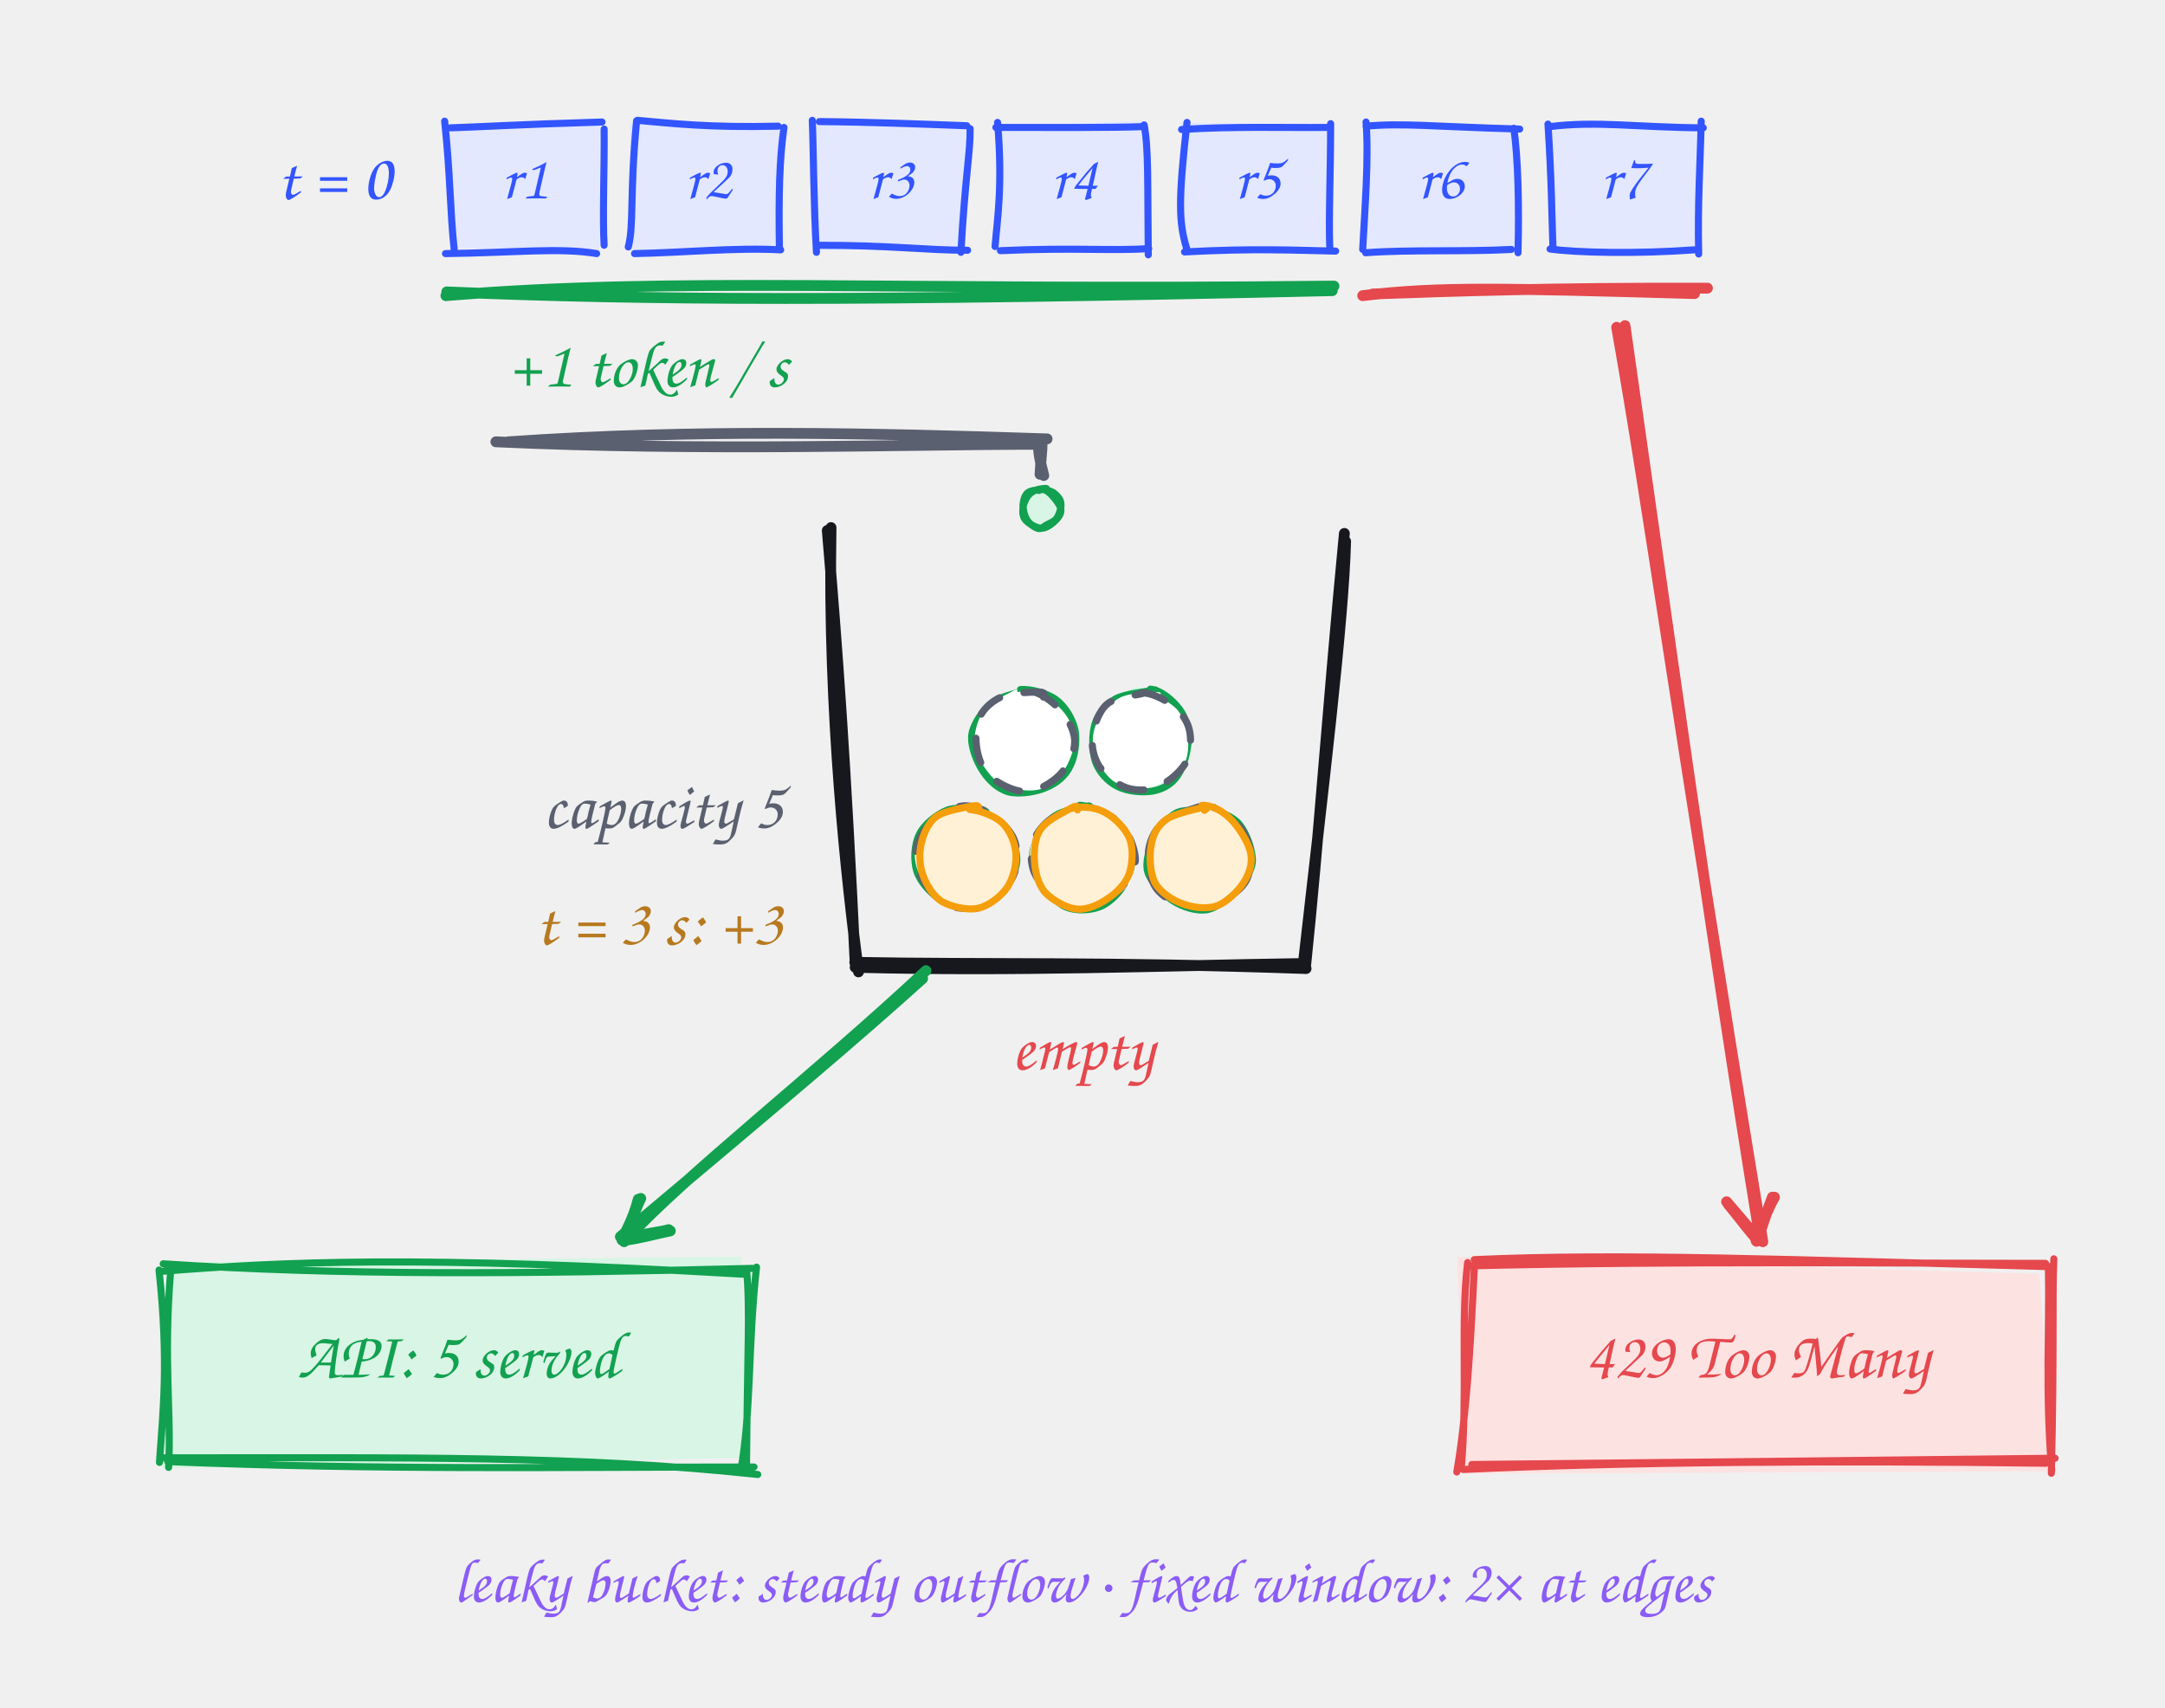
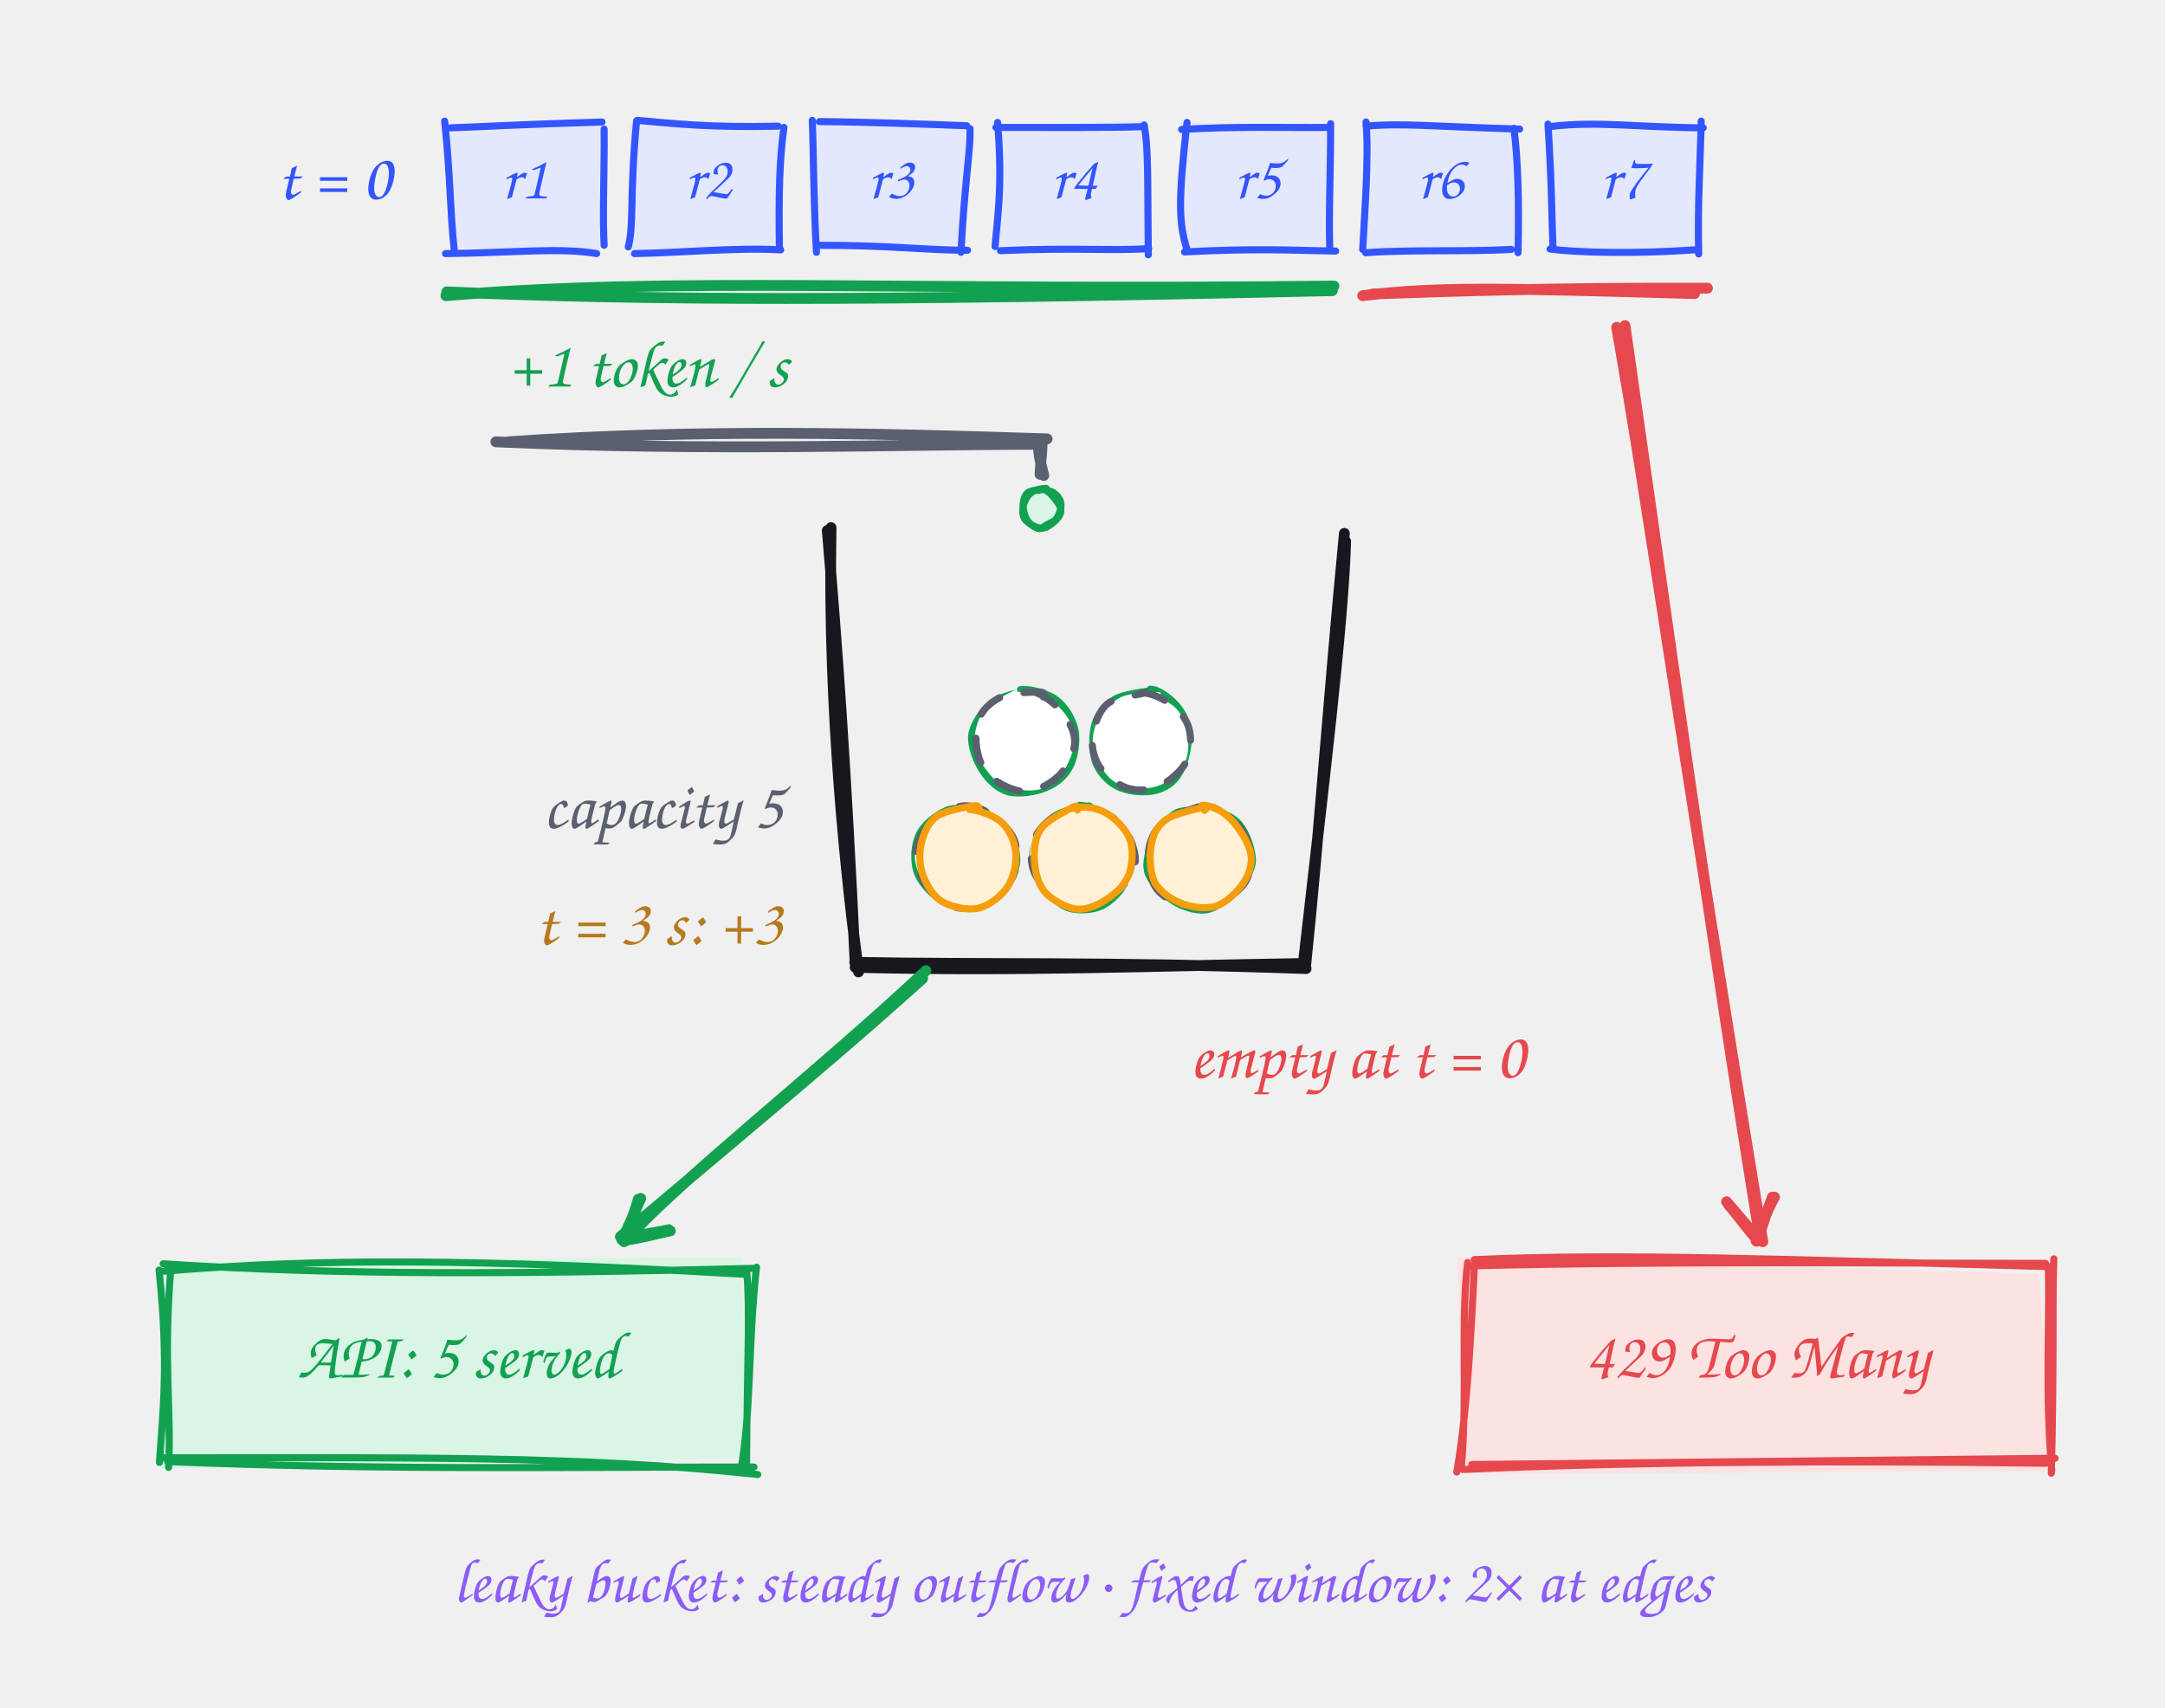
<svg xmlns="http://www.w3.org/2000/svg" viewBox="0 0 520 410" class="dg" font-family="Excalifont" data-diagram="token-bucket">
  <style>
.dg path{fill:none;stroke-linecap:round;stroke-linejoin:round;stroke-width:1.7}
.dg .w-thick{stroke-width:2.6}.dg .w-thin{stroke-width:1.1}
.dg text{font-family:Excalifont,'Comic Sans MS',cursive;stroke:none}.dg .t-mono{font-family:'JetBrains Mono',monospace}
.s-ink{stroke:#16181D}.s-muted{stroke:#5B6070}.s-red{stroke:#E5484D}.s-blue{stroke:#3355FF}.s-green{stroke:#12A150}.s-orange{stroke:#F59E0B}.s-violet{stroke:#8B5CF6}.s-paper{stroke:#fff}.s-hl{stroke:#FFE45C}
.f-ink{fill:#16181D!important}.f-muted{fill:#E9E3D9!important}.f-red{fill:#FDE2E2!important}.f-blue{fill:#E3E8FF!important}.f-green{fill:#D8F5E5!important}.f-orange{fill:#FFF1D6!important}.f-violet{fill:#EDE5FF!important}.f-paper{fill:#fff!important}.f-hl{fill:#FFE45C!important}
.h-red{stroke:#E5484D}.h-blue{stroke:#3355FF}.h-green{stroke:#12A150}.h-orange{stroke:#F59E0B}.h-violet{stroke:#8B5CF6}.h-hl{stroke:#FFE45C}.h-ink{stroke:#16181D}.h-muted{stroke:#9AA0AE}
.t-ink{fill:#16181D}.t-muted{fill:#5B6070}.t-red{fill:#E5484D}.t-blue{fill:#3355FF}.t-green{fill:#12A150}.t-orange{fill:#B7791F}.t-violet{fill:#8B5CF6}.t-paper{fill:#fff}
</style>
  <g data-el="0" data-step="0" style="--i:0">
    <path d="M199.6 126.7 C198.8 171.7, 203.4 211.9, 206.2 233.4 M198.7 127.4 C201.1 155.7, 203.1 182.8, 205.4 231.4 M205.4 232.3 C244 233.3, 278.5 231.9, 312.5 231.4 M205.3 231.1 C236 231.7, 265.9 230.9, 313.7 232.6 M313.2 230 C317.6 191, 322.7 149.4, 323.2 130 M313.6 231.8 C316.7 202.3, 318.8 170.8, 322.9 128.1" class="s-ink w-thick" pathLength="1" />
    <text x="188" y="196" font-size="16" text-anchor="end" dominant-baseline="central" class="t t-muted">capacity 5</text>
  </g>
  <g data-el="1" data-step="0" style="--i:1">
    <path d="M231.8 194.2 C234.3 194.1, 238.2 194.9, 240.1 196.5 C242 198, 243.2 201, 243.4 203.7 C243.7 206.4, 243 210.1, 241.7 212.5 C240.4 214.9, 237.8 217.2, 235.4 218.1 C233 219, 229.3 218.8, 227.1 217.7 C224.9 216.7, 223 214.1, 222 211.7 C220.9 209.3, 220.4 205.7, 220.8 203.2 C221.2 200.8, 222.2 198.5, 224.3 196.9 C226.4 195.3, 231.8 194, 233.4 193.6 C235 193.3, 234 194.4, 234.1 194.6" class="f-green" />
    <path d="M234.7 194.6 C237 195.1, 239.9 197, 241.5 199.1 C243.1 201.2, 244.4 204.3, 244.2 206.9 C244 209.6, 241.9 213, 240 214.8 C238.1 216.6, 235.1 217.5, 232.7 217.7 C230.3 217.8, 227.6 217.2, 225.5 215.8 C223.5 214.4, 221 211.8, 220.2 209.2 C219.4 206.6, 219.6 202.8, 220.8 200.4 C222 197.9, 225 195.6, 227.4 194.6 C229.9 193.6, 233.9 194.4, 235.5 194.5 C237 194.6, 237 195.2, 236.9 195.4" class="s-green" pathLength="1" />
    <path d="M259.7 193.8 C262 193.6, 264.8 195, 266.8 196.5 C268.9 198.1, 271.4 200.7, 271.9 203.2 C272.5 205.7, 271.6 209.3, 270.4 211.5 C269.3 213.8, 267.3 215.7, 265.1 216.8 C262.8 217.8, 259.3 218.6, 256.9 217.9 C254.4 217.2, 251.9 214.6, 250.4 212.4 C248.9 210.2, 247.6 207.2, 247.8 204.6 C248.1 202, 249.9 198.8, 251.9 196.9 C253.8 195.1, 258.1 194.2, 259.6 193.7 C261.1 193.1, 261 193.5, 261 193.6" class="f-green" />
    <path d="M259.3 193.4 C261.7 193.4, 265.5 195.3, 267.6 196.9 C269.7 198.6, 271.3 200.9, 271.8 203.3 C272.3 205.8, 271.7 209.4, 270.4 211.7 C269.2 214.1, 266.7 216.7, 264.3 217.7 C261.9 218.7, 258.3 218.8, 256 217.8 C253.7 216.8, 251.7 214.1, 250.4 211.9 C249.1 209.6, 247.7 207, 248.1 204.4 C248.5 201.8, 250.7 198.1, 252.9 196.3 C255 194.5, 259.8 193.9, 261.1 193.6 C262.5 193.3, 261.1 194.1, 261 194.4" class="s-green" pathLength="1" />
    <path d="M290.5 194.2 C292.9 194.6, 295.6 197, 297.3 199 C299 200.9, 300.6 203.4, 300.5 206 C300.5 208.5, 299.1 212.2, 297.2 214.2 C295.3 216.2, 291.6 217.8, 289.1 218.1 C286.6 218.4, 284.1 217.3, 282 216 C279.8 214.6, 277 212.4, 276.1 210 C275.3 207.7, 275.6 204.1, 276.7 201.8 C277.8 199.4, 280.3 197.1, 282.7 195.7 C285.1 194.4, 289.6 193.9, 291.1 193.8 C292.7 193.7, 292 195, 292.1 195.3" class="f-green" />
    <path d="M290.6 194.6 C293.1 194.9, 296 196, 297.7 198 C299.4 200.1, 300.9 204.2, 300.8 206.9 C300.6 209.5, 298.5 212, 296.7 214 C294.8 215.9, 292.2 218.1, 289.7 218.5 C287.2 218.8, 284 217.8, 281.7 216.3 C279.4 214.8, 276.5 211.9, 275.7 209.5 C275 207, 276 203.9, 277.2 201.6 C278.3 199.2, 280.3 196.4, 282.6 195.2 C284.8 194.1, 289.4 194.9, 290.9 194.7 C292.4 194.4, 291.4 193.7, 291.4 193.9" class="s-green" pathLength="1" />
    <path d="M247.1 165.6 C249.6 165.8, 253.5 167.7, 255.3 169.7 C257.2 171.7, 257.9 174.8, 258 177.4 C258.2 180, 257.6 183.2, 256.1 185.4 C254.6 187.5, 251.5 189.7, 248.9 190.1 C246.3 190.6, 242.9 189.5, 240.5 188.3 C238.1 187.1, 235.4 185.3, 234.4 182.9 C233.4 180.5, 234 176.4, 234.7 173.9 C235.5 171.4, 236.6 169, 238.9 167.7 C241.2 166.3, 246.8 165.9, 248.5 165.6 C250.2 165.4, 249.2 165.9, 249 166.1" class="f-green" />
    <path d="M245.1 165.6 C247.5 165.4, 251.4 166.4, 253.6 168 C255.8 169.6, 257.6 172.6, 258.2 175.3 C258.7 177.9, 258.2 181.7, 257 184 C255.9 186.3, 253.8 188.1, 251.3 189.1 C248.9 190.2, 244.8 190.8, 242.3 190.2 C239.8 189.5, 237.6 187.5, 236.1 185.2 C234.6 183, 233.1 179.2, 233.4 176.5 C233.8 173.8, 236 170.7, 238 169 C240 167.3, 244.1 166.5, 245.4 166.1 C246.6 165.6, 245.6 166.3, 245.6 166.5" class="s-green" pathLength="1" />
    <path d="M271.9 165.9 C274.2 165.2, 277.7 166.2, 279.9 167.3 C282 168.5, 283.7 170.6, 284.7 173 C285.7 175.4, 286.6 179.1, 285.9 181.7 C285.2 184.4, 282.9 187.6, 280.7 189 C278.5 190.4, 275.1 190.7, 272.6 190.2 C270.1 189.6, 267.3 187.6, 265.5 185.6 C263.7 183.7, 261.9 180.9, 261.8 178.2 C261.7 175.6, 262.9 172.1, 264.7 169.9 C266.4 167.7, 270.7 165.9, 272.3 165.2 C273.9 164.5, 274.3 165.4, 274.5 165.7" class="f-green" />
    <path d="M276.3 165.5 C278.8 165.7, 281.7 168.2, 283.2 170.2 C284.8 172.2, 285.4 174.9, 285.4 177.6 C285.3 180.3, 284.3 184.2, 282.8 186.3 C281.4 188.4, 279.1 189.6, 276.7 190 C274.2 190.4, 270.5 190, 268.3 188.8 C266 187.6, 264 185.4, 263.1 182.9 C262.3 180.4, 262.2 176.1, 263.1 173.6 C263.9 171.1, 265.8 169.1, 268 167.8 C270.3 166.6, 275.3 166.1, 276.8 165.8 C278.3 165.5, 277.2 165.8, 277.1 166.1" class="s-green" pathLength="1" />
  </g>
  <g data-el="2" data-step="0" style="--i:2">
    <path d="M122.1 106.1 C166.8 103, 209.3 104, 251.5 105.4 M119.1 106.1 C168.8 108.4, 218.1 106.7, 249 106.7 M249.5 106 C249.3 108.2, 249.6 110, 250.7 114.2 M250.3 106.3 C250.3 108.3, 250 110, 249.8 113.9" class="s-muted w-thick" pathLength="1" />
    <path d="M249.2 117.6 C250.1 117.4, 251.1 117.6, 252 118 C252.9 118.5, 254.2 119.6, 254.5 120.5 C254.9 121.4, 254.3 122.3, 253.9 123.3 C253.5 124.2, 253 125.6, 252.2 126.1 C251.3 126.7, 249.9 126.9, 248.9 126.6 C247.9 126.3, 246.9 125.2, 246.3 124.5 C245.7 123.7, 245.2 123, 245.3 122.1 C245.4 121.3, 246.2 120.1, 246.9 119.3 C247.5 118.6, 248.7 118.1, 249.1 117.8 C249.6 117.5, 249.4 117.4, 249.5 117.4 M249.8 117.7 C250.9 117.6, 252.4 118.4, 253.1 118.9 C253.8 119.5, 253.9 120.2, 254.1 121.1 C254.2 121.9, 254.2 123.3, 253.8 124.1 C253.4 125, 252.3 126, 251.5 126.3 C250.7 126.6, 249.8 126.3, 248.9 125.9 C247.9 125.5, 246.2 124.7, 245.8 123.9 C245.3 123.1, 246.1 122.1, 246.2 121.3 C246.4 120.4, 246.1 119.3, 246.7 118.7 C247.3 118.1, 249.4 118.1, 249.9 117.9 C250.5 117.7, 250 117.6, 250 117.5" class="f-green" />
    <path d="M250.5 117.5 C251.4 117.7, 252.2 118.4, 252.9 119.2 C253.6 120, 254.6 121.3, 254.8 122.2 C254.9 123.2, 254.5 123.9, 253.8 124.7 C253.2 125.4, 251.7 126.6, 250.7 126.8 C249.7 127, 248.5 126.5, 247.7 126 C246.9 125.5, 246 124.8, 245.8 123.9 C245.5 122.9, 245.7 121.4, 246.1 120.5 C246.5 119.5, 247.1 118.6, 248 118.1 C248.8 117.5, 250.5 117.3, 251.1 117.3 C251.6 117.2, 251.3 117.7, 251.3 117.8 M249.5 117.5 C250.4 117.4, 252.1 117.8, 253 118.3 C253.8 118.9, 254.7 119.8, 254.8 120.8 C255 121.9, 254.4 123.6, 253.8 124.5 C253.2 125.3, 252 125.7, 251.3 126.1 C250.5 126.6, 250.1 127.1, 249.3 126.9 C248.6 126.7, 247.3 125.9, 246.7 124.9 C246.1 124, 245.7 122.4, 245.7 121.3 C245.8 120.2, 246.1 118.9, 246.9 118.3 C247.6 117.7, 249.9 117.6, 250.3 117.5 C250.7 117.4, 249.6 117.8, 249.5 117.8" class="s-green" pathLength="1" />
    <text x="122" y="90" font-size="16" text-anchor="start" dominant-baseline="central" class="t t-green">+1 token / s</text>
  </g>
  <g data-el="3" data-step="1" style="--i:0">
    <path d="M106.8 31.2 L144 29.5 L144 60.6 L108.9 59.5" class="f-blue" />
    <path d="M108.2 30.7 C114.8 30.5, 124.1 29.9, 144.6 29.3 M145.1 31 C145.2 40.5, 144.7 52, 145.1 58.9 M143.3 60.9 C134.4 59.4, 123.8 60.7, 107 60.9 M109.1 60 C108.1 51, 108.2 42.3, 106.8 29.1" class="s-blue" pathLength="1" />
    <text x="126" y="45" font-size="15" text-anchor="middle" dominant-baseline="central" class="t t-blue">r1</text>
    <path d="M151.3 29.7 L187.3 30.9 L188.3 60.8 L151.5 60.4" class="f-blue" />
    <path d="M153.1 28.9 C161.1 29.6, 170.1 30.7, 186.9 30.3 M188.3 30.6 C187.2 38.2, 187 46.8, 187.2 60 M187.5 60 C176.8 59.4, 163.8 60.7, 152.4 60.9 M150.9 59.3 C152.3 54.1, 151.2 46.9, 152.9 29" class="s-blue" pathLength="1" />
    <text x="170" y="45" font-size="15" text-anchor="middle" dominant-baseline="central" class="t t-blue">r2</text>
    <path d="M195.3 29.4 L232.6 30.6 L231.2 59.2 L195.7 60.2" class="f-blue" />
    <path d="M196.8 29.2 C208.9 29.3, 221.6 29.8, 232.2 30.2 M233 30.9 C233.1 36.4, 231.8 42.5, 230.8 60.6 M232.4 60.1 C222.2 60.1, 214.3 58.9, 196.5 58.9 M196.1 60.6 C195.4 48.7, 195.4 35.9, 195.1 28.9" class="s-blue" pathLength="1" />
    <text x="214" y="45" font-size="15" text-anchor="middle" dominant-baseline="central" class="t t-blue">r3</text>
    <path d="M239.4 30.3 L275.2 29 L275.9 59 L239 60.7" class="f-blue" />
    <path d="M239.2 30.6 C253.3 30.6, 266.9 30.7, 274.9 30.4 M274.8 30 C275.9 35.8, 275.6 43.5, 275.8 61.2 M275.9 59.7 C266.7 60.3, 258.1 59.4, 240.3 60.2 M239 59.2 C239.5 52.7, 240.9 44.8, 239.6 29.4" class="s-blue" pathLength="1" />
    <text x="258" y="45" font-size="15" text-anchor="middle" dominant-baseline="central" class="t t-blue">r4</text>
    <path d="M283.7 29.3 L318.9 30.6 L319.7 58.9 L284.7 60.4" class="f-blue" />
    <path d="M283.8 31.1 C296.1 30.3, 308.5 30.7, 318.8 30.6 M319.6 29.7 C319.6 41.1, 319.1 52.7, 319.4 59.8 M320.8 60.3 C310.5 60.1, 301.5 59.6, 284.5 60.5 M285 59.6 C283.1 53.3, 283 48.1, 285.1 29.4" class="s-blue" pathLength="1" />
    <text x="302" y="45" font-size="15" text-anchor="middle" dominant-baseline="central" class="t t-blue">r5</text>
    <path d="M329.2 29.6 L363.1 30 L364.6 59.5 L326.9 60.8" class="f-blue" />
    <path d="M328.1 30.3 C337.1 29.5, 344.1 30.4, 365 31 M363.6 30.8 C364.6 37.8, 364.9 49.1, 364.6 60.7 M363 59.9 C352 60.5, 338.3 59.9, 328 60.7 M327.3 59.9 C327.8 50.3, 328.8 37.7, 328.1 29.3" class="s-blue" pathLength="1" />
    <text x="346" y="45" font-size="15" text-anchor="middle" dominant-baseline="central" class="t t-blue">r6</text>
    <path d="M371.8 29.9 L409.2 31.2 L407.4 59.6 L372.3 60.7" class="f-blue" />
    <path d="M372.3 30.4 C383.6 29, 393.3 30.6, 409.1 30.7 M408.6 29.1 C408.4 38.8, 407.7 49.3, 408 61 M406.9 60 C393.2 61, 378.9 60.7, 372.3 59.8 M373 59.5 C372.7 51.9, 372.7 43.7, 371.8 29.8" class="s-blue" pathLength="1" />
    <text x="390" y="45" font-size="15" text-anchor="middle" dominant-baseline="central" class="t t-blue">r7</text>
    <text x="94" y="45" font-size="16" text-anchor="end" dominant-baseline="central" class="t t-blue t-bold">t = 0</text>
  </g>
  <g data-el="4" data-step="2" style="--i:0">
    <path d="M107.1 71 C162.8 66.4, 213.7 69.9, 320.4 68.7 M107.3 70.1 C155.3 72.1, 205.2 72.4, 320 69.8" class="s-green w-thick" pathLength="1" />
  </g>
  <g data-el="5" data-step="2" style="--i:1">
    <path d="M231.7 194.2 C234.1 194.2, 237.5 195.9, 239.5 197.5 C241.4 199, 242.8 201, 243.3 203.5 C243.8 206, 243.5 210.4, 242.3 212.6 C241.1 214.8, 238.7 216, 236.2 216.8 C233.7 217.7, 229.8 218.5, 227.4 217.7 C225 216.9, 223 214.2, 221.8 212 C220.5 209.7, 219.3 206.7, 219.9 204.2 C220.4 201.7, 222.9 198.8, 225.1 197.2 C227.2 195.5, 231.5 195, 232.9 194.5 C234.3 194, 233.5 194.1, 233.5 194.2" class="f-paper" />
    <path d="M230.4 193.7 C232.7 193.1, 235.5 194, 237.7 195.4 C239.9 196.7, 242.7 199.3, 243.6 201.7 C244.6 204.2, 244.5 207.8, 243.4 210.3 C242.2 212.9, 239.3 215.6, 236.9 216.9 C234.6 218.1, 231.7 218.4, 229.5 217.9 C227.2 217.3, 224.8 215.5, 223.2 213.5 C221.6 211.6, 219.9 208.6, 219.8 206.2 C219.8 203.7, 220.8 200.6, 222.7 198.6 C224.7 196.7, 229.9 195, 231.4 194.4 C233 193.7, 232.2 194.7, 232 194.8" class="s-muted" stroke-dasharray="6 6" />
    <path d="M259.5 193.8 C261.9 193.5, 264.7 194.9, 266.6 196.4 C268.6 197.9, 270.5 200.5, 271.3 203 C272.1 205.6, 272.7 209.4, 271.6 211.7 C270.6 213.9, 267.4 215.6, 265 216.7 C262.5 217.7, 259.5 218.5, 256.9 217.8 C254.4 217.1, 251.2 214.9, 249.6 212.7 C248 210.4, 247.2 206.9, 247.4 204.3 C247.6 201.7, 249 198.8, 250.9 197.2 C252.9 195.6, 257.5 195.1, 259.1 194.6 C260.8 194.2, 260.4 194.5, 260.6 194.6" class="f-paper" />
    <path d="M262.1 194.3 C264.5 194.5, 267.7 196.2, 269.4 198.2 C271.2 200.2, 272.7 204, 272.7 206.5 C272.6 209, 271 211.4, 269.2 213.2 C267.4 215.1, 264.3 217.2, 261.8 217.7 C259.4 218.1, 256.5 217.1, 254.3 215.8 C252.1 214.5, 249.5 212, 248.5 209.7 C247.5 207.4, 247.4 204.3, 248.2 202.1 C249 199.8, 251 197.3, 253.5 196 C256 194.8, 261.4 194.5, 263 194.4 C264.5 194.2, 263 195, 262.9 195.1" class="s-muted" stroke-dasharray="6 6" />
    <path d="M286.2 194.7 C288.6 194.1, 292.2 194.1, 294.5 195.4 C296.7 196.7, 298.9 200, 299.7 202.6 C300.5 205.1, 299.9 208.4, 299 210.7 C298.2 213, 296.8 215.3, 294.6 216.5 C292.3 217.6, 288.3 218.3, 285.6 217.8 C282.8 217.3, 279.8 215.4, 278.2 213.3 C276.5 211.3, 275.6 208.1, 275.7 205.7 C275.8 203.2, 276.6 200.4, 278.5 198.6 C280.4 196.7, 285.7 195.6, 287.1 194.8 C288.6 194, 287.4 193.8, 287.4 193.8" class="f-paper" />
    <path d="M286.6 194.6 C289 194.3, 293.1 194.9, 295.3 196.3 C297.6 197.7, 299.3 200.5, 300 203 C300.7 205.5, 300.5 209.1, 299.4 211.3 C298.3 213.5, 295.8 215.2, 293.4 216.3 C291 217.3, 287.5 218, 284.9 217.5 C282.3 217.1, 279.3 215.5, 277.7 213.3 C276.2 211.2, 275.5 207.5, 275.8 204.9 C276 202.3, 277.1 199.7, 279 197.8 C281 196, 285.9 194.4, 287.5 193.9 C289.1 193.3, 288.5 194.3, 288.5 194.6" class="s-muted" stroke-dasharray="6 6" />
    <path d="M243 166.4 C245.3 165.7, 248.8 166.6, 251.1 167.6 C253.4 168.7, 255.7 170.8, 256.8 173 C257.9 175.1, 258.2 178, 257.6 180.5 C256.9 183, 255 186.6, 252.9 188.1 C250.9 189.7, 247.9 190.1, 245.4 189.7 C242.9 189.4, 239.8 187.7, 237.9 185.9 C236.1 184.1, 234.4 181.5, 234.1 179 C233.8 176.5, 234.7 172.9, 236.2 170.8 C237.8 168.6, 242.1 166.6, 243.4 165.9 C244.8 165.1, 244.2 166, 244.4 166.4" class="f-paper" />
    <path d="M248.3 166.2 C250.6 166.7, 253.6 169.2, 255.3 171.2 C256.9 173.3, 258.3 176.1, 258.1 178.5 C258 181, 256.4 184.1, 254.5 186.1 C252.6 188, 249.4 189.9, 246.8 190.1 C244.2 190.3, 240.9 188.7, 238.9 187.3 C237 185.8, 235.6 183.9, 235 181.5 C234.3 179.1, 234.1 175.2, 235 172.9 C235.9 170.5, 237.9 168.6, 240.4 167.4 C242.8 166.3, 247.9 166.2, 249.6 166.2 C251.4 166.2, 250.7 167.1, 250.6 167.4" class="s-muted" stroke-dasharray="6 6" />
    <path d="M276.7 167.2 C278.9 167.6, 281.8 169, 283.2 171 C284.7 173.1, 285.5 177, 285.4 179.4 C285.3 181.8, 284.6 184, 282.8 185.7 C281 187.3, 277.4 189, 274.8 189.3 C272.2 189.6, 269.3 188.9, 267.3 187.5 C265.4 186.1, 263.5 182.9, 262.8 180.6 C262.2 178.3, 262.4 175.6, 263.5 173.4 C264.5 171.2, 266.7 168.7, 269.1 167.5 C271.5 166.3, 276.4 166.3, 277.9 166.2 C279.5 166.2, 278.5 167.1, 278.3 167.4" class="f-paper" />
    <path d="M274.1 166.4 C276.4 166.3, 279.4 167.8, 281.3 169.2 C283.3 170.6, 285 172.7, 285.6 175 C286.2 177.3, 286.1 180.7, 284.9 183 C283.6 185.3, 280.7 187.8, 278.3 188.8 C276 189.9, 273 190, 270.6 189.2 C268.2 188.4, 265.4 186, 264 184 C262.7 181.9, 262.1 179.3, 262.4 176.9 C262.7 174.4, 263.9 170.8, 265.9 169.1 C267.8 167.4, 272.7 167, 274.2 166.6 C275.7 166.2, 274.8 166.3, 274.9 166.4" class="s-muted" stroke-dasharray="6 6" />
  </g>
  <g data-el="6" data-step="2" style="--i:2">
    <path d="M222.4 233.1 C195.9 257.9, 164.2 282.5, 150.2 297.9 M221.6 235 C205.3 249.7, 189 263.4, 149 297" class="s-green w-thick" pathLength="1" />
    <path d="M160.6 295.3 C158.5 295.9, 155.5 296.1, 150.2 297.4 M161 295.6 C157 296.4, 154.3 297.3, 149.8 297.9 M149.4 297.8 C150.7 294.8, 152.1 292.6, 153.3 288 M149.9 298.2 C151.4 294.5, 152.4 290.8, 153.9 287.8" class="s-green w-thick" pathLength="1" />
    <path d="M41 303.1 L177.9 301.8 L180 350.1 L38.9 352.6" class="f-green" />
    <path d="M39 305.3 C67.9 303, 100.2 301.4, 178.5 306 M39.2 303.5 C81.3 306.3, 124.6 306, 180.7 304.6 M181.7 304.3 C179.6 323.5, 180.5 338.7, 177.9 353.3 M179.3 304.8 C180.2 314.5, 179.5 324.9, 179.3 352 M182 354.1 C139.3 349.5, 98.6 350.1, 39.3 350.1 M181.1 352.3 C134.7 352.3, 91.5 353.1, 40.3 351 M38.3 351.2 C39.1 339, 40.6 327.6, 38.2 305 M40.5 352.4 C41.2 339.3, 39.2 326.6, 41 305" class="s-green" pathLength="1" />
    <text x="110" y="328" font-size="16" text-anchor="middle" dominant-baseline="central" class="t t-green t-bold">API: 5 served</text>
  </g>
  <g data-el="7" data-step="3" style="--i:0">
    <path d="M329.7 70.6 C349.3 69.9, 372.4 69.1, 410.1 69.2 M327.3 71 C345.5 68.8, 360.7 69.2, 407 70.5" class="s-red w-thick" pathLength="1" />
  </g>
  <g data-el="8" data-step="3" style="--i:1">
    <path d="M388.3 78.6 C396.4 124.4, 401.8 166.8, 423.4 298.2 M390.3 78.2 C400.5 149.6, 410.3 221.5, 422.8 297.9" class="s-red w-thick" pathLength="1" />
    <path d="M426.2 287.5 C424.3 290.9, 423.6 293.3, 421.8 298 M425.7 287.5 C424 291.9, 422.9 295.7, 422.1 298 M421.9 298.1 C421.1 295.6, 419.3 294.1, 414.7 288.6 M422.2 297.8 C420.1 295.7, 418.6 293.4, 415.1 289.2" class="s-red w-thick" pathLength="1" />
    <path d="M350 301.8 L489.8 305.9 L493.1 353.3 L351.8 353.9" class="f-red" />
    <path d="M354.1 302.5 C389.6 300.9, 430 302.5, 492.8 304.2 M352.9 304 C402.8 302.8, 451.6 303.4, 491.3 303.4 M493.3 302.3 C492.9 312.1, 493.4 324.7, 492.7 353.8 M492 304.8 C492.3 318.2, 491.2 334.8, 492.8 353.1 M493.6 350.2 C446.8 350.7, 405 351.2, 353.5 351.7 M491.4 351.4 C439.8 350.7, 390 351.1, 351.4 352.9 M349.9 353.5 C352.2 339.9, 353.1 325, 354.1 304.7 M351 352.3 C352.5 334.7, 350.8 317.5, 352.5 303.2" class="s-red" pathLength="1" />
    <text x="422" y="328" font-size="16" text-anchor="middle" dominant-baseline="central" class="t t-red t-bold">429 Too Many</text>
  </g>
  <g data-el="9" data-step="3" style="--i:2">
-     <text x="260" y="254" font-size="16" text-anchor="middle" dominant-baseline="central" class="t t-red t-bold">empty</text>
+     <text x="326" y="256" font-size="16" text-anchor="middle" dominant-baseline="central" class="t t-red t-bold">empty at t = 0</text>
  </g>
  <g data-el="10" data-step="4" style="--i:0">
    <path d="M233.3 193.3 C235.5 193.4, 238.2 195.6, 239.9 197.6 C241.6 199.5, 243.3 202.5, 243.6 205 C243.9 207.6, 243.2 210.7, 241.7 212.9 C240.3 215, 237.5 217.4, 235 218.2 C232.6 218.9, 229.3 218.7, 227.1 217.4 C224.9 216.2, 222.8 213.1, 221.8 210.6 C220.8 208.1, 220.6 204.7, 221.3 202.3 C222 199.9, 223.9 197.7, 225.9 196.2 C227.9 194.8, 231.9 194.1, 233.2 193.7 C234.6 193.3, 233.9 193.8, 234 194" class="f-orange" />
    <path d="M232.9 194.4 C235.3 194.6, 238.9 195.9, 240.7 197.6 C242.6 199.4, 243.8 202.4, 244 205 C244.2 207.5, 243.4 210.8, 242 213 C240.5 215.2, 237.6 217.5, 235 218.1 C232.5 218.7, 228.6 217.8, 226.4 216.6 C224.2 215.3, 222.7 212.8, 221.8 210.5 C220.9 208.3, 220.7 205.3, 221.2 202.9 C221.7 200.5, 222.8 197.7, 224.9 196.1 C227 194.6, 232.3 193.8, 234 193.5 C235.6 193.3, 235 194.5, 234.9 194.6" class="s-orange" pathLength="1" />
    <path d="M262.6 193.9 C265 194.3, 267.5 196.7, 269.1 198.8 C270.6 201, 272.2 204.3, 272.1 206.8 C272.1 209.2, 270.5 211.8, 268.9 213.7 C267.2 215.6, 265.1 217.5, 262.5 218.1 C259.9 218.7, 255.7 218.5, 253.3 217.1 C251 215.7, 249 212.3, 248.3 209.8 C247.6 207.3, 248.2 204.6, 249.3 202.2 C250.3 199.7, 252.2 196.5, 254.5 195.1 C256.8 193.7, 261.5 193.8, 262.9 193.8 C264.3 193.8, 263 194.8, 262.9 195" class="f-orange" />
    <path d="M257.2 194.2 C259.5 193.5, 262.9 193.8, 265.2 195 C267.6 196.2, 270.3 198.9, 271.3 201.4 C272.3 203.9, 272 207.5, 271.2 209.9 C270.3 212.3, 268.3 214.3, 266.2 215.7 C264.1 217.2, 261.1 218.6, 258.6 218.3 C256.1 218.1, 252.7 216.1, 251 214.3 C249.4 212.4, 248.7 209.7, 248.5 207.2 C248.3 204.7, 248.4 201.3, 250 199.1 C251.5 196.8, 256.4 194.6, 257.8 193.8 C259.3 193.1, 258.7 194.4, 258.8 194.5" class="s-orange" pathLength="1" />
    <path d="M290.7 194.6 C293.1 195.1, 296.5 196.9, 298.2 199 C299.8 201.1, 300.9 204.7, 300.6 207.3 C300.2 209.9, 297.9 212.7, 295.9 214.5 C293.9 216.3, 291.2 217.8, 288.7 218 C286.2 218.2, 282.9 217, 280.8 215.5 C278.7 214, 276.7 211.3, 276.1 208.9 C275.5 206.5, 276.1 203.1, 277.3 200.9 C278.5 198.6, 280.8 196.4, 283.2 195.2 C285.5 194.1, 289.8 194.1, 291.5 194.1 C293.1 194, 293 194.8, 293 195" class="f-orange" />
    <path d="M288.7 193.4 C291 193.3, 293.6 194.7, 295.6 196.7 C297.5 198.6, 299.9 202.3, 300.4 204.9 C300.9 207.5, 300 210, 298.6 212.1 C297.2 214.2, 294.5 216.8, 292.1 217.6 C289.6 218.4, 286.3 217.9, 283.9 217 C281.5 216.1, 278.7 214.3, 277.4 212 C276.2 209.6, 276 205.5, 276.5 203 C276.9 200.5, 277.9 198.4, 280.1 196.8 C282.2 195.3, 287.8 194.2, 289.3 193.8 C290.8 193.5, 289.5 194.4, 289.3 194.6" class="s-orange" pathLength="1" />
  </g>
  <g data-el="11" data-step="4" style="--i:1">
    <text x="188" y="224" font-size="16" text-anchor="end" dominant-baseline="central" class="t t-orange t-bold">t = 3 s: +3</text>
  </g>
  <g data-el="12" data-step="5" style="--i:0">
    <text x="260" y="382" font-size="15" text-anchor="middle" dominant-baseline="central" class="t t-violet">leaky bucket: steady outflow · fixed window: 2× at edges</text>
  </g>
</svg>
